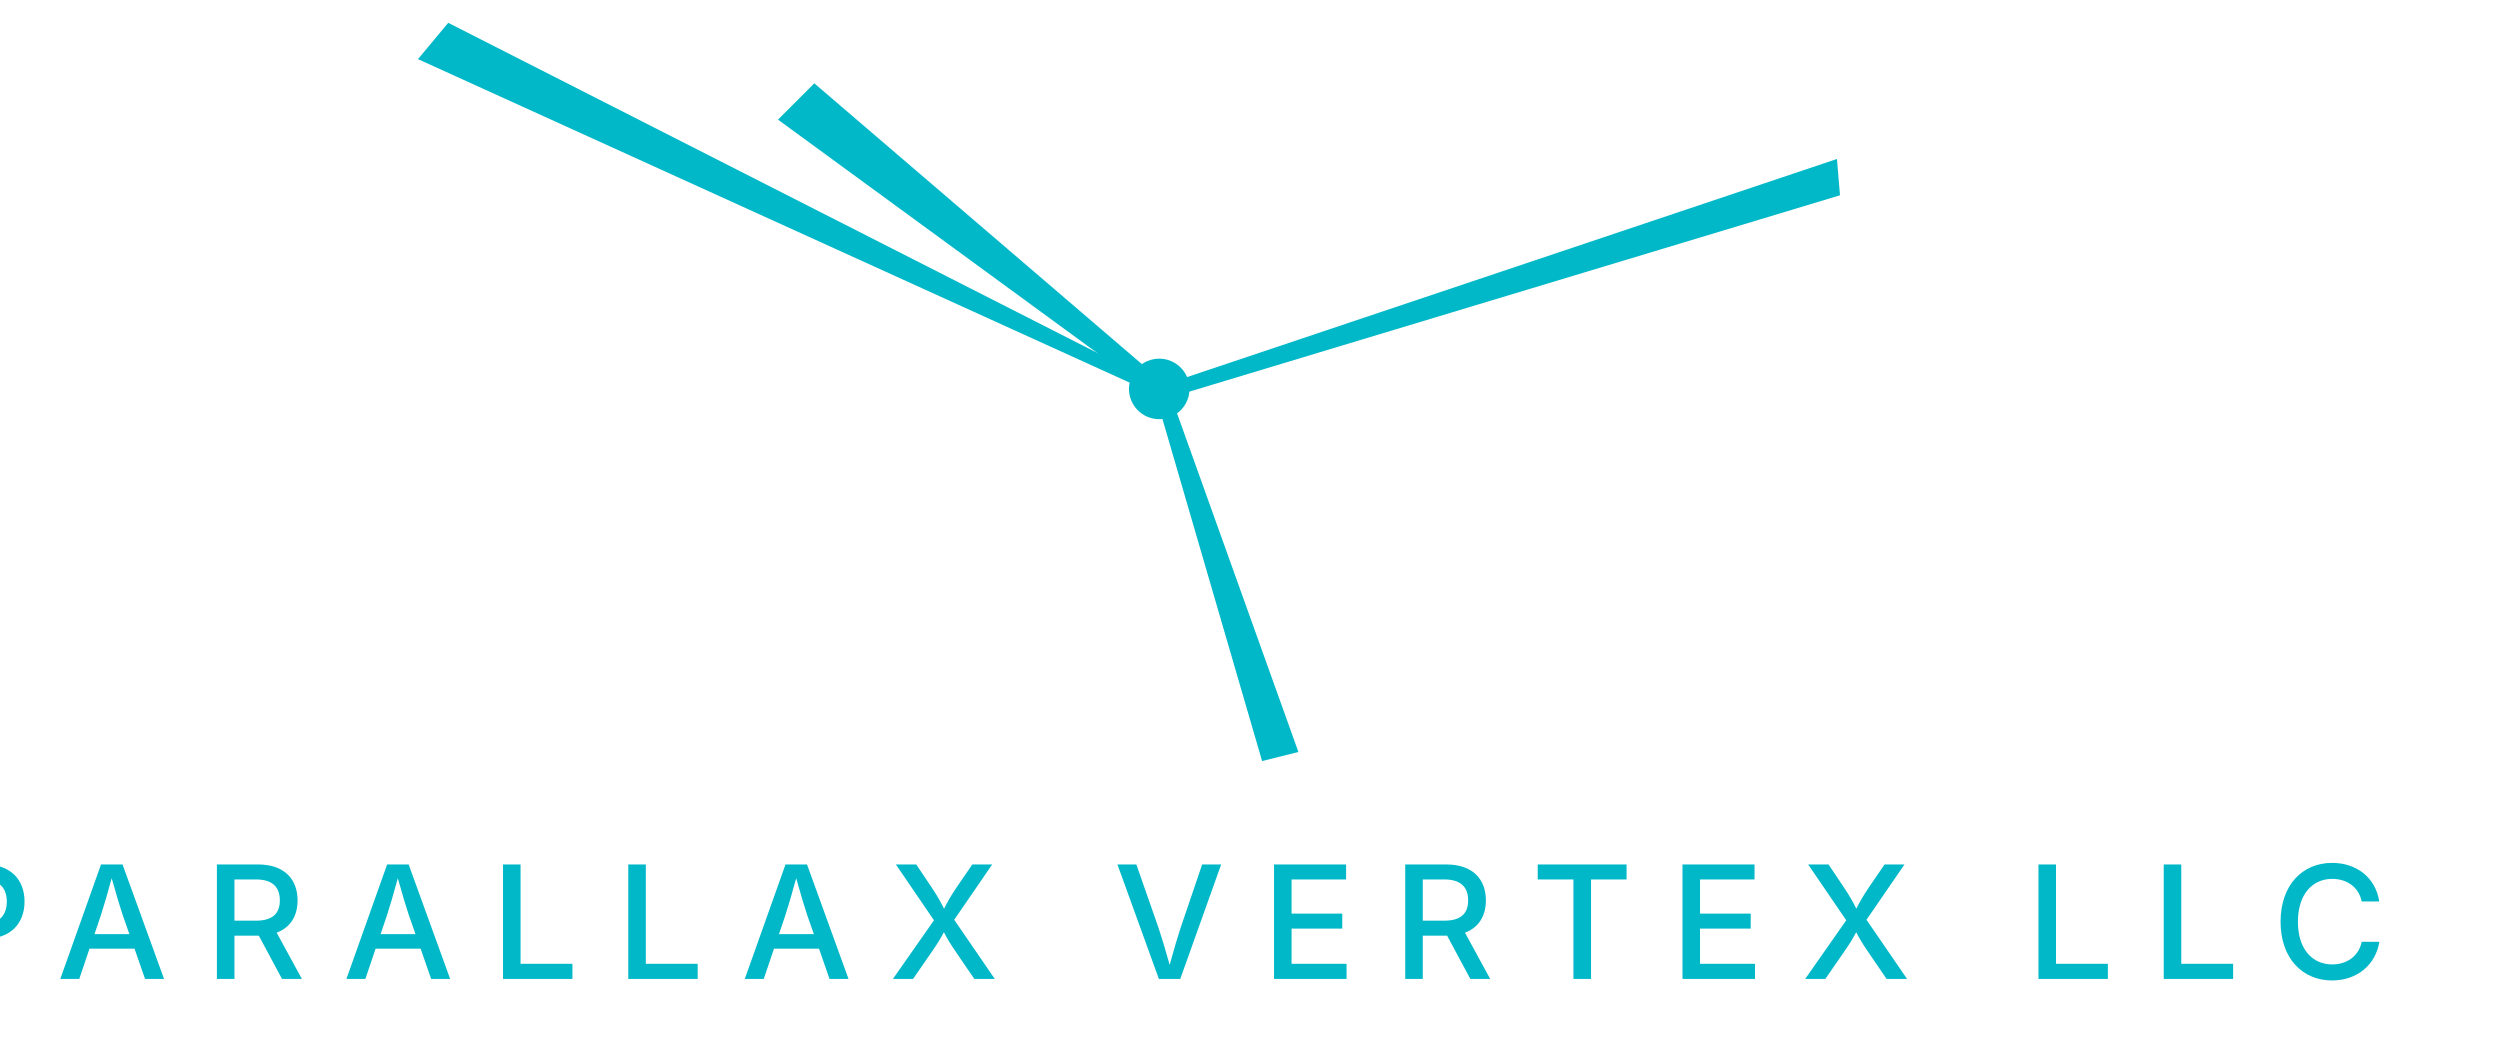
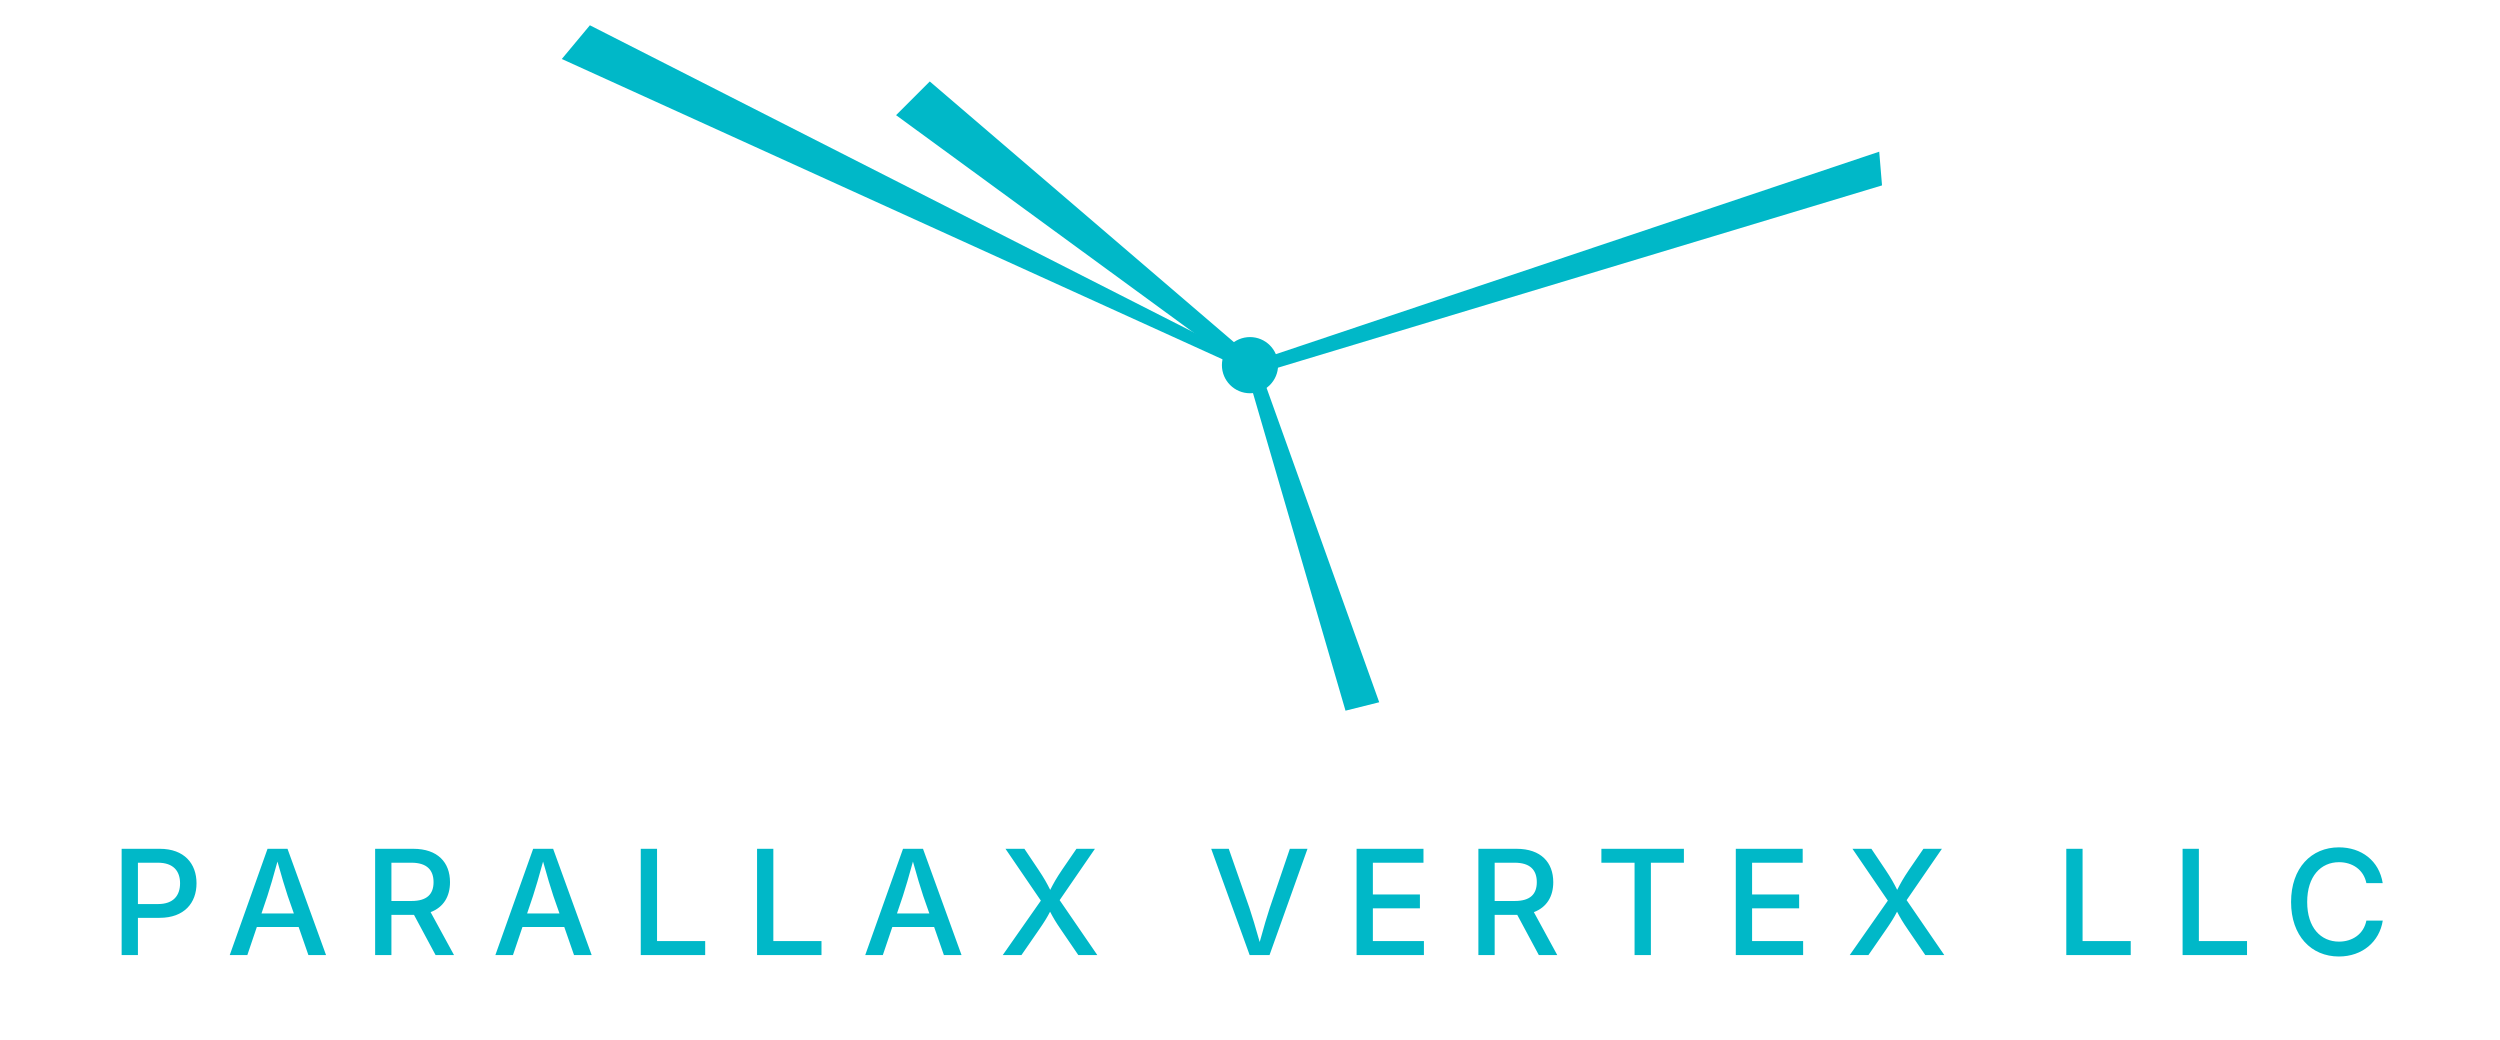
- <svg xmlns="http://www.w3.org/2000/svg" width="1200" height="500" viewBox="416.853 284 826.294 329.2" fill="none">
+ <svg xmlns="http://www.w3.org/2000/svg" viewBox="355 275 890 370" style="display: block; margin: auto; width: 100%; max-width: 900px; height: auto;" fill="none">
  <g fill="#00B8C8">
    <circle cx="800" cy="405" r="10" />
    <polygon points="801.5,403 686,304 674,316 798.5,407" />
    <polygon points="799,403 565,284 555,296 797,406" />
    <polygon points="802,403.5 1024,329 1025,341 798,409.5" />
    <polygon points="803,405 846,525 834,528 797,401" />
  </g>
-   <text x="800" y="600" text-anchor="middle" font-family="Inter, ui-sans-serif, system-ui, -apple-system, Segoe UI, Roboto, Helvetica, Arial, sans-serif" font-weight="500" font-size="52" letter-spacing="12" fill="#00B8C8">
+   <text x="800" y="615" text-anchor="middle" font-family="Inter, ui-sans-serif, system-ui, -apple-system, Segoe UI, Roboto, Helvetica, Arial, sans-serif" font-weight="500" font-size="52" letter-spacing="12" fill="#00B8C8">
    PARALLAX VERTEX LLC
  </text>
</svg>
